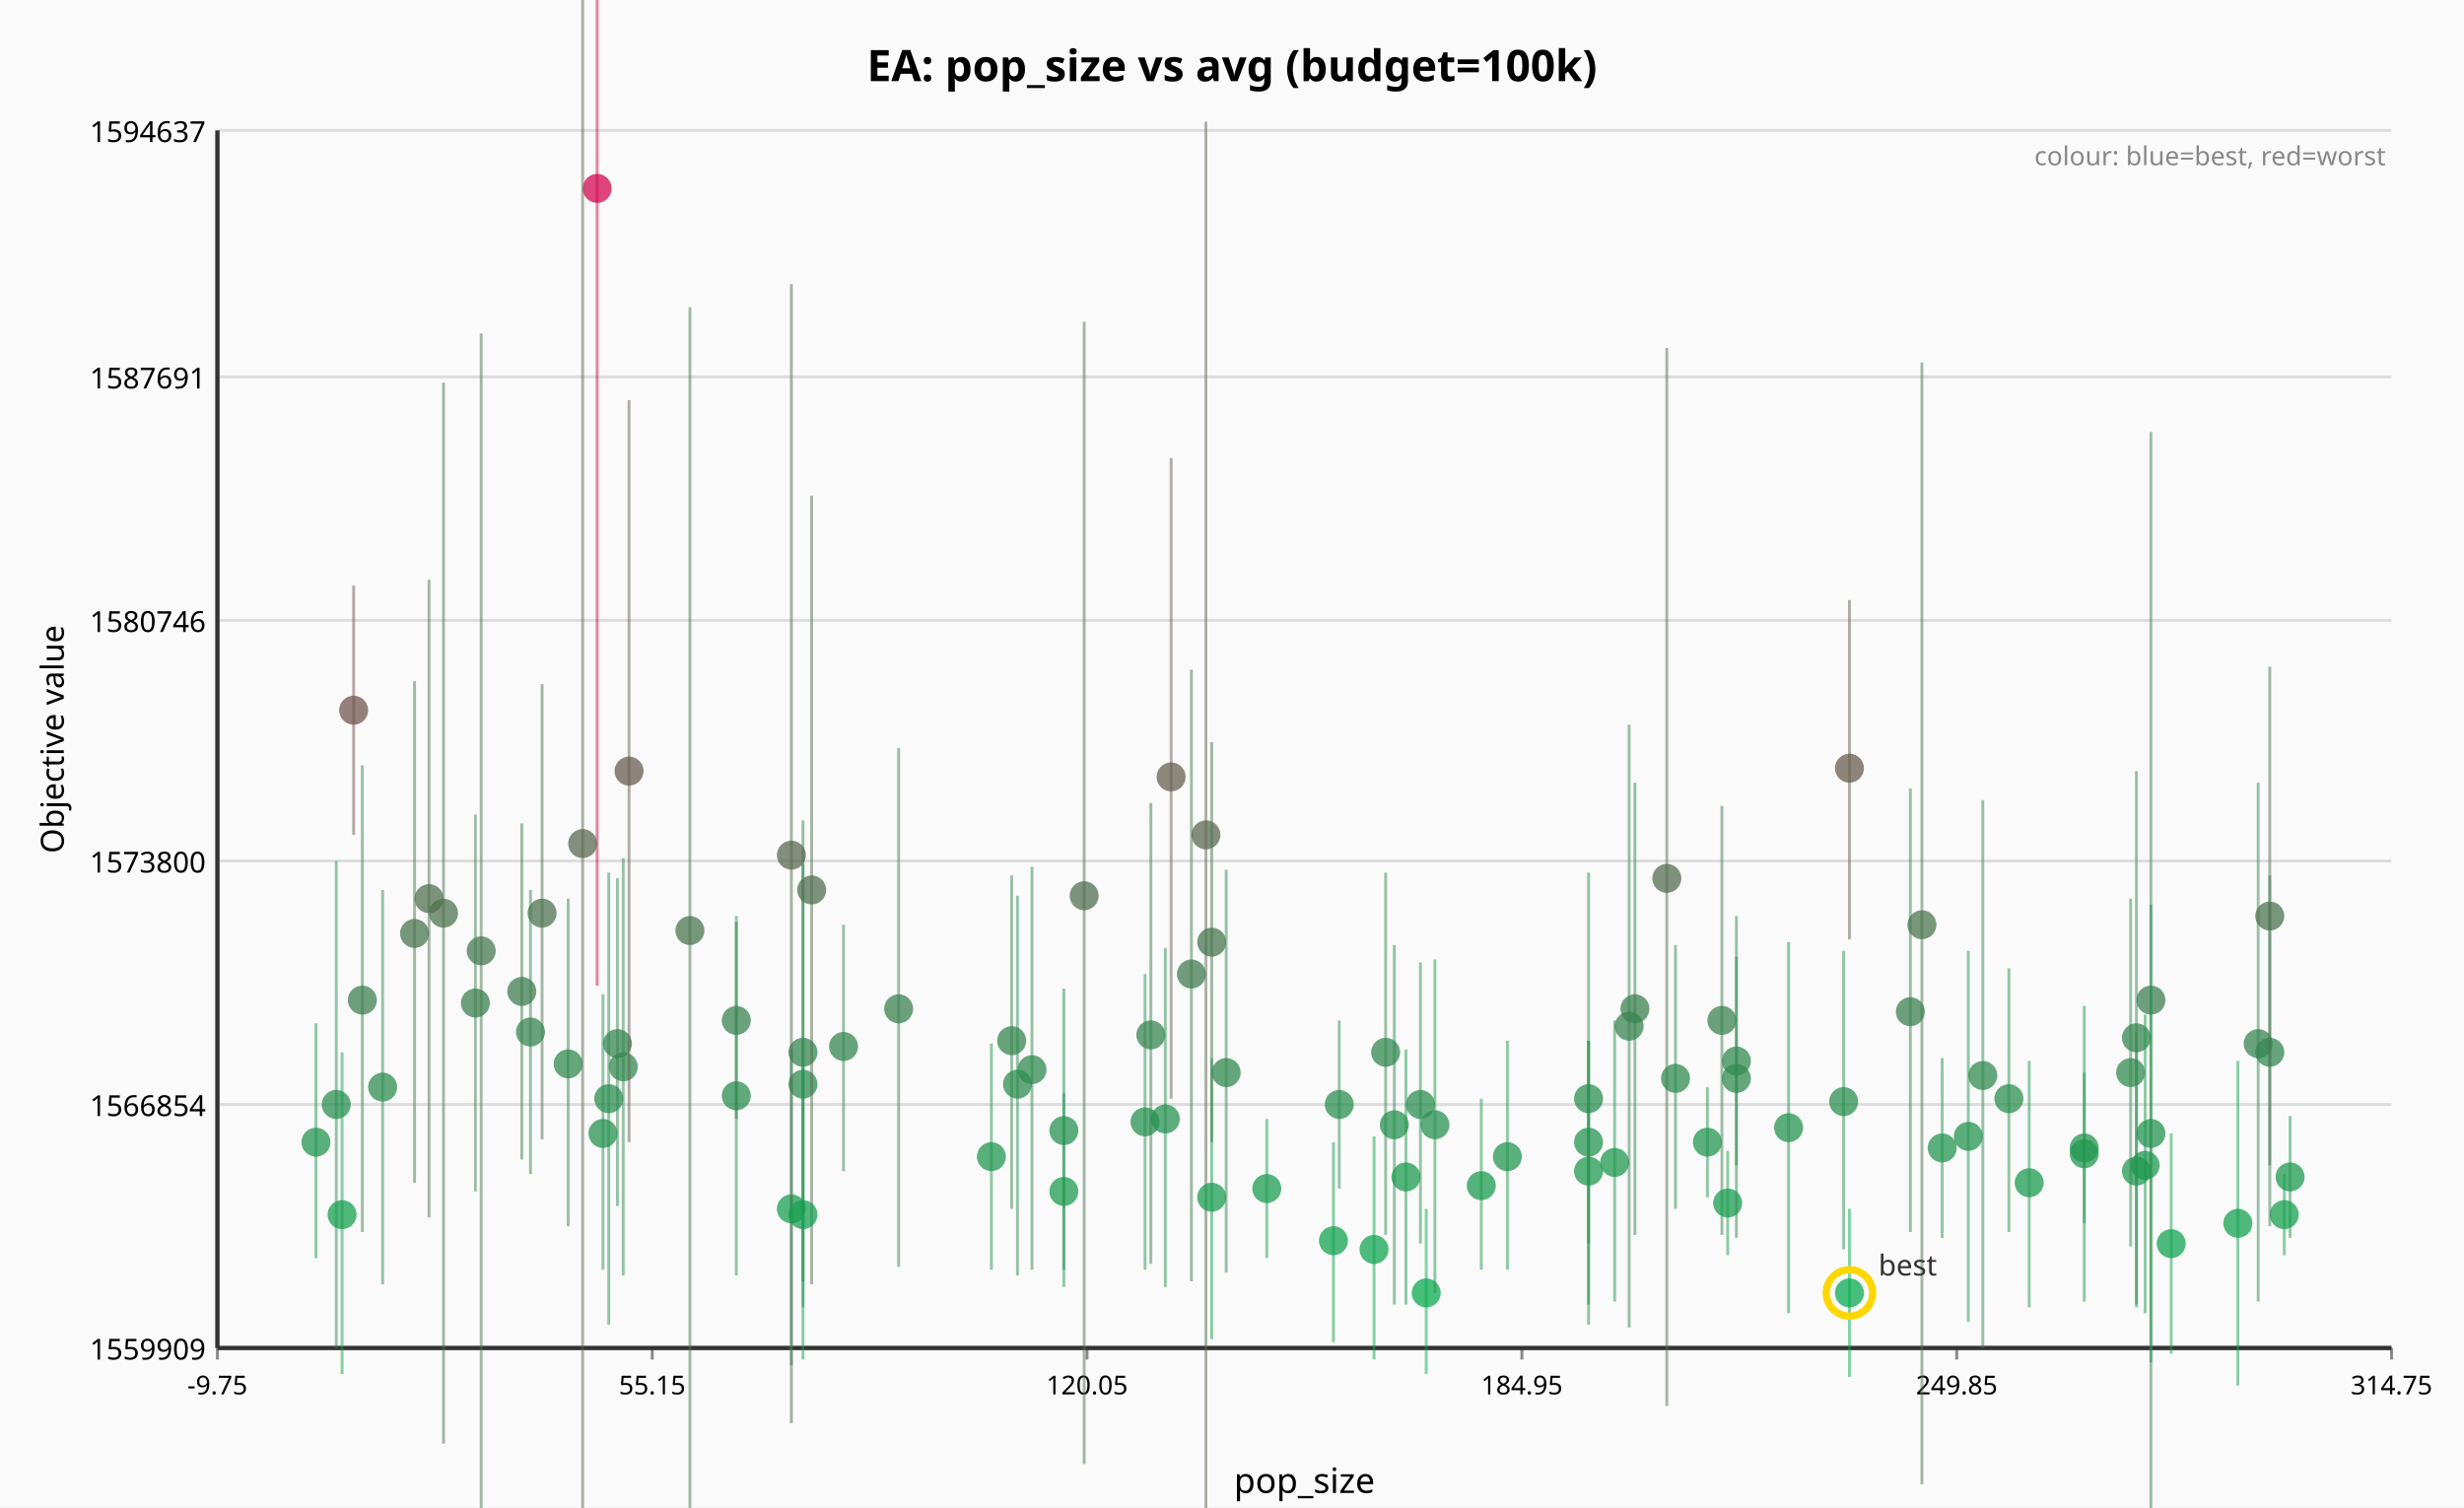
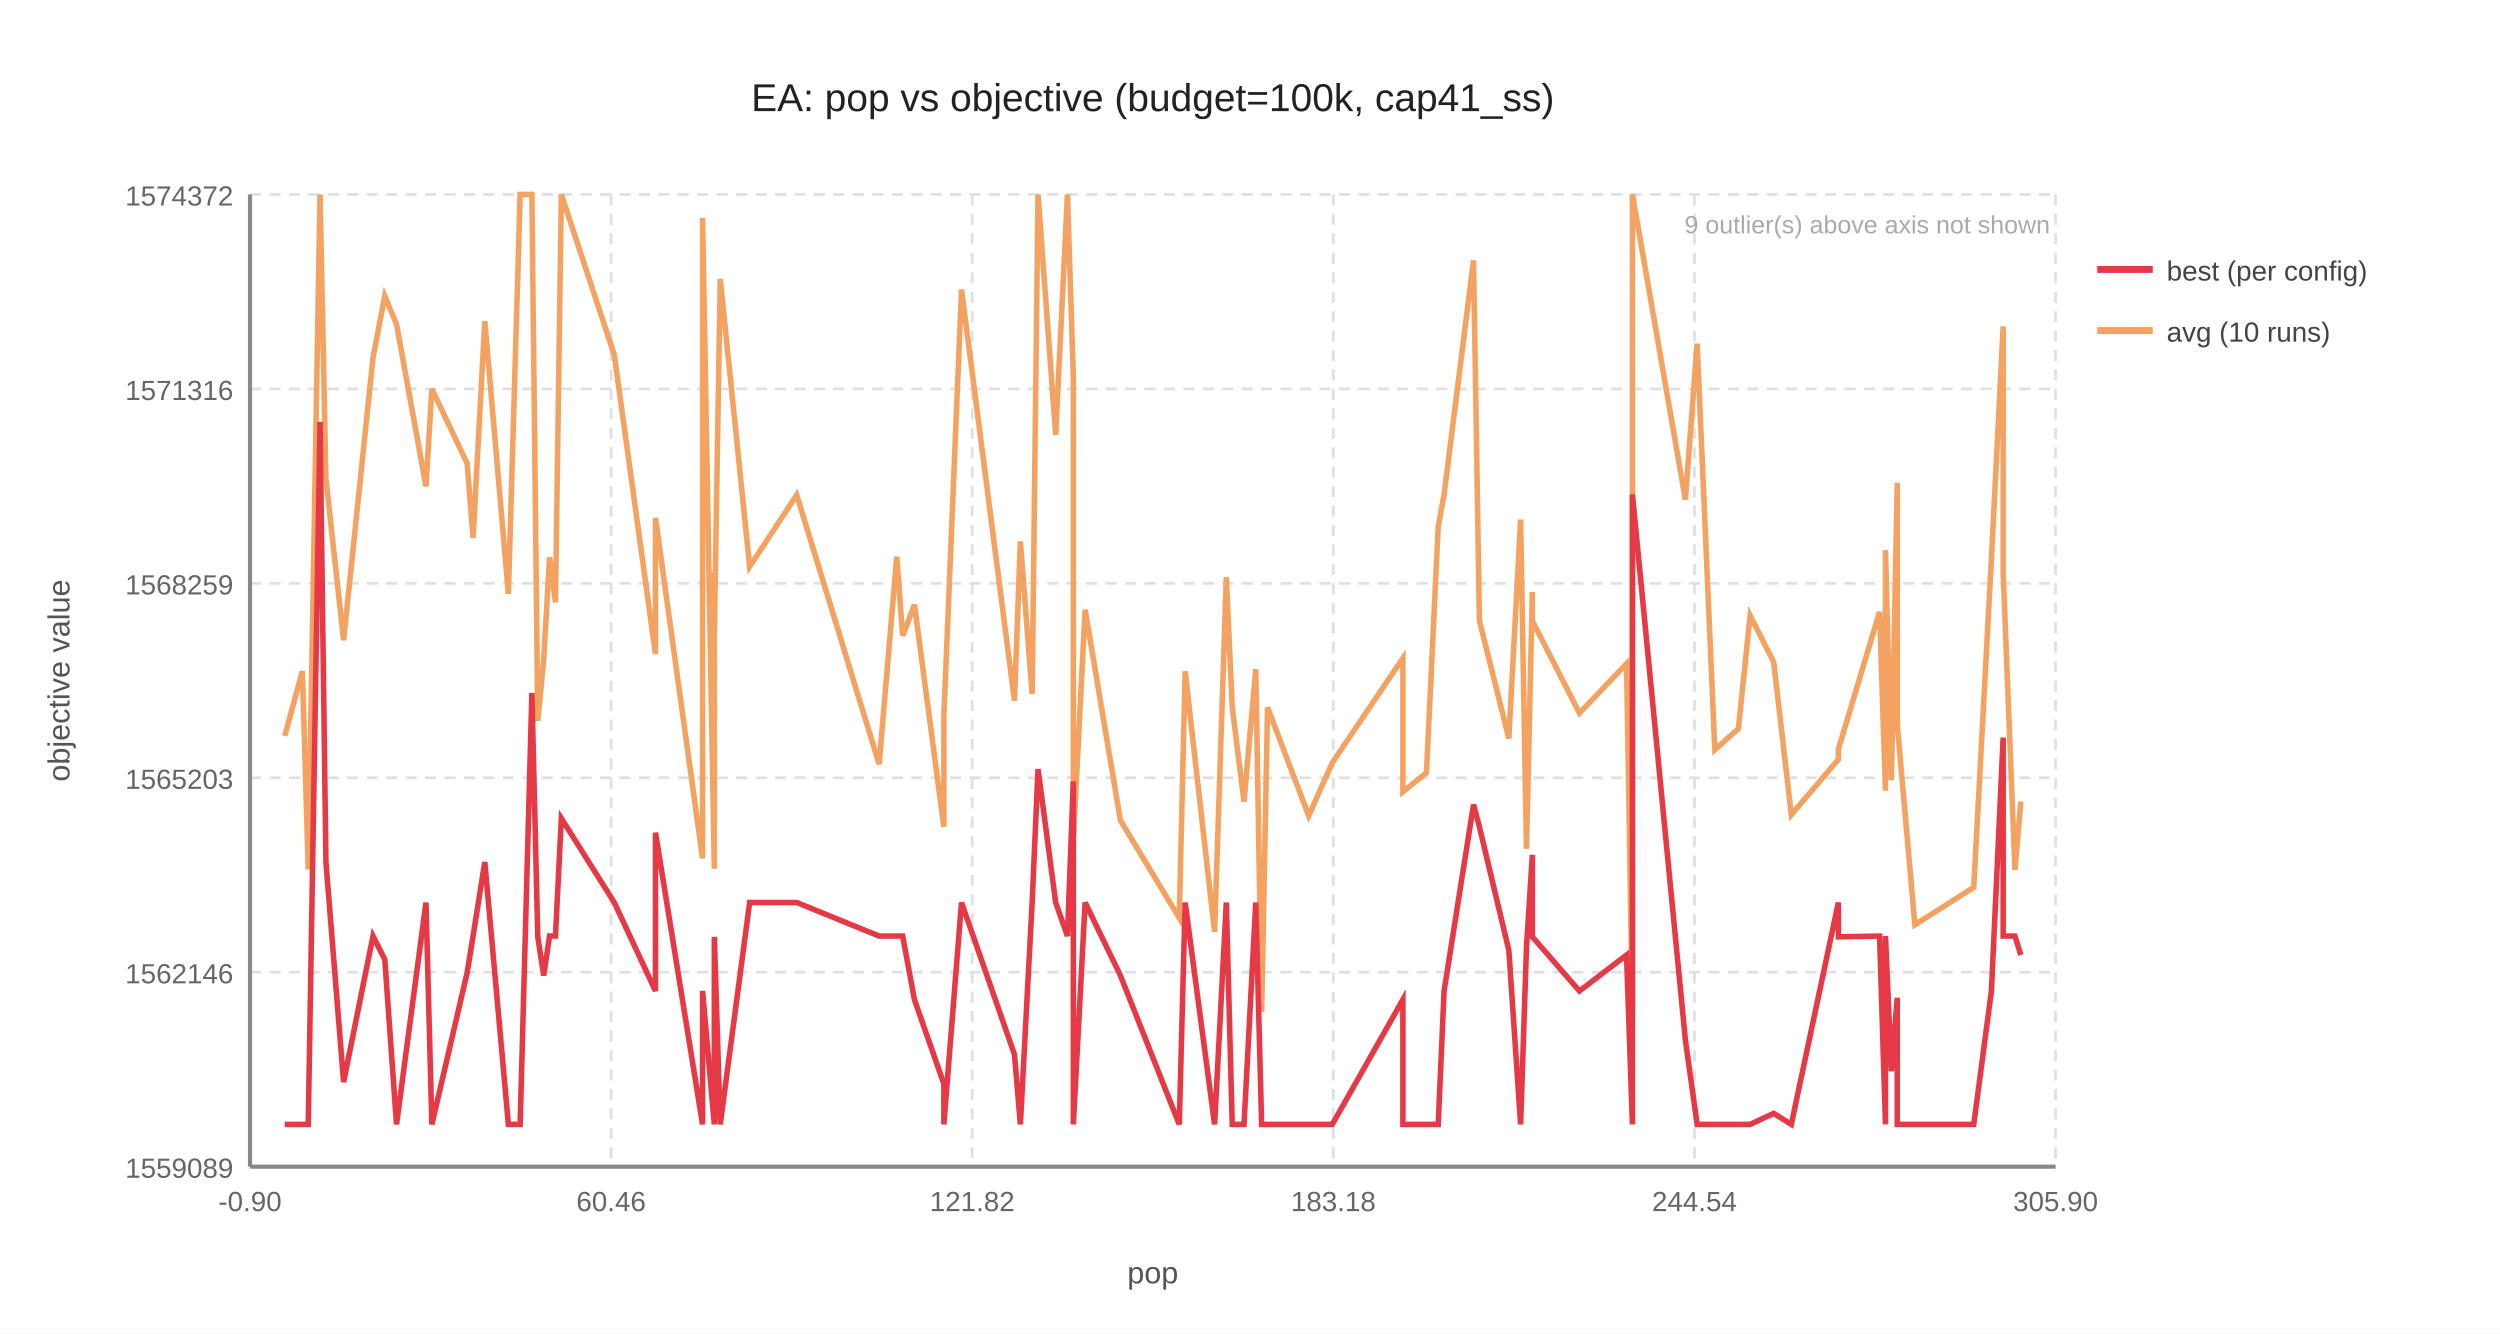
- <svg xmlns="http://www.w3.org/2000/svg" width="850" height="520">
-   <rect width="850" height="520" fill="#fafafa" />
-   <text x="425" y="28" text-anchor="middle" font-size="15" font-weight="bold" font-family="sans-serif">EA: pop_size vs avg (budget=100k)</text>
-   <line x1="75" y1="465" x2="825" y2="465" stroke="#ddd" stroke-width="1" />
-   <text x="71" y="469" text-anchor="end" font-size="10" font-family="sans-serif">1559909</text>
-   <line x1="75" y1="381" x2="825" y2="381" stroke="#ddd" stroke-width="1" />
-   <text x="71" y="385" text-anchor="end" font-size="10" font-family="sans-serif">1566854</text>
-   <line x1="75" y1="297" x2="825" y2="297" stroke="#ddd" stroke-width="1" />
-   <text x="71" y="301" text-anchor="end" font-size="10" font-family="sans-serif">1573800</text>
-   <line x1="75" y1="214" x2="825" y2="214" stroke="#ddd" stroke-width="1" />
-   <text x="71" y="218" text-anchor="end" font-size="10" font-family="sans-serif">1580746</text>
-   <line x1="75" y1="130" x2="825" y2="130" stroke="#ddd" stroke-width="1" />
-   <text x="71" y="134" text-anchor="end" font-size="10" font-family="sans-serif">1587691</text>
-   <line x1="75" y1="45" x2="825" y2="45" stroke="#ddd" stroke-width="1" />
-   <text x="71" y="49" text-anchor="end" font-size="10" font-family="sans-serif">1594637</text>
-   <line x1="75" y1="465" x2="75" y2="469" stroke="#888" />
-   <text x="75" y="481" text-anchor="middle" font-size="9" font-family="sans-serif">-9.75</text>
-   <line x1="225" y1="465" x2="225" y2="469" stroke="#888" />
-   <text x="225" y="481" text-anchor="middle" font-size="9" font-family="sans-serif">55.15</text>
-   <line x1="375" y1="465" x2="375" y2="469" stroke="#888" />
-   <text x="375" y="481" text-anchor="middle" font-size="9" font-family="sans-serif">120.05</text>
-   <line x1="525" y1="465" x2="525" y2="469" stroke="#888" />
-   <text x="525" y="481" text-anchor="middle" font-size="9" font-family="sans-serif">184.95</text>
-   <line x1="675" y1="465" x2="675" y2="469" stroke="#888" />
-   <text x="675" y="481" text-anchor="middle" font-size="9" font-family="sans-serif">249.85</text>
-   <line x1="825" y1="465" x2="825" y2="469" stroke="#888" />
-   <text x="825" y="481" text-anchor="middle" font-size="9" font-family="sans-serif">314.75</text>
-   <line x1="75" y1="45" x2="75" y2="465" stroke="#333" stroke-width="1.5" />
-   <line x1="75" y1="465" x2="825" y2="465" stroke="#333" stroke-width="1.5" />
-   <text x="450" y="515" text-anchor="middle" font-size="12" font-family="sans-serif">pop_size</text>
-   <text transform="rotate(-90,18,255)" x="18" y="259" text-anchor="middle" font-size="11" font-family="sans-serif">Objective value</text>
-   <line x1="737" y1="356" x2="737" y2="451" stroke="rgb(32,153,80)" stroke-width="1" stroke-opacity="0.5" />
-   <circle cx="737" cy="404" r="5" fill="rgb(32,153,80)" fill-opacity="0.75" />
-   <line x1="166" y1="115" x2="166" y2="539" stroke="rgb(72,120,80)" stroke-width="1" stroke-opacity="0.5" />
-   <circle cx="166" cy="328" r="5" fill="rgb(72,120,80)" fill-opacity="0.75" />
-   <line x1="273" y1="362" x2="273" y2="471" stroke="rgb(25,159,80)" stroke-width="1" stroke-opacity="0.5" />
-   <circle cx="273" cy="417" r="5" fill="rgb(25,159,80)" fill-opacity="0.75" />
-   <line x1="679" y1="328" x2="679" y2="456" stroke="rgb(38,148,80)" stroke-width="1" stroke-opacity="0.5" />
-   <circle cx="679" cy="392" r="5" fill="rgb(38,148,80)" fill-opacity="0.75" />
-   <line x1="589" y1="375" x2="589" y2="413" stroke="rgb(37,149,80)" stroke-width="1" stroke-opacity="0.5" />
-   <circle cx="589" cy="394" r="5" fill="rgb(37,149,80)" fill-opacity="0.75" />
-   <line x1="416" y1="42" x2="416" y2="534" stroke="rgb(92,104,80)" stroke-width="1" stroke-opacity="0.5" />
-   <circle cx="416" cy="288" r="5" fill="rgb(92,104,80)" fill-opacity="0.75" />
-   <line x1="153" y1="132" x2="153" y2="498" stroke="rgb(78,115,80)" stroke-width="1" stroke-opacity="0.5" />
-   <circle cx="153" cy="315" r="5" fill="rgb(78,115,80)" fill-opacity="0.75" />
-   <line x1="356" y1="299" x2="356" y2="438" stroke="rgb(50,138,80)" stroke-width="1" stroke-opacity="0.5" />
-   <circle cx="356" cy="369" r="5" fill="rgb(50,138,80)" fill-opacity="0.75" />
-   <line x1="132" y1="307" x2="132" y2="443" stroke="rgb(47,141,80)" stroke-width="1" stroke-opacity="0.5" />
-   <circle cx="132" cy="375" r="5" fill="rgb(47,141,80)" fill-opacity="0.75" />
-   <line x1="548" y1="359" x2="548" y2="450" stroke="rgb(32,153,80)" stroke-width="1" stroke-opacity="0.5" />
-   <circle cx="548" cy="404" r="5" fill="rgb(32,153,80)" fill-opacity="0.75" />
-   <line x1="411" y1="231" x2="411" y2="442" stroke="rgb(67,124,80)" stroke-width="1" stroke-opacity="0.5" />
-   <circle cx="411" cy="336" r="5" fill="rgb(67,124,80)" fill-opacity="0.75" />
-   <line x1="719" y1="370" x2="719" y2="422" stroke="rgb(36,150,80)" stroke-width="1" stroke-opacity="0.5" />
-   <circle cx="719" cy="396" r="5" fill="rgb(36,150,80)" fill-opacity="0.75" />
-   <line x1="196" y1="310" x2="196" y2="423" stroke="rgb(51,137,80)" stroke-width="1" stroke-opacity="0.5" />
-   <circle cx="196" cy="367" r="5" fill="rgb(51,137,80)" fill-opacity="0.75" />
-   <line x1="404" y1="158" x2="404" y2="379" stroke="rgb(103,95,80)" stroke-width="1" stroke-opacity="0.5" />
-   <circle cx="404" cy="268" r="5" fill="rgb(103,95,80)" fill-opacity="0.75" />
-   <line x1="594" y1="278" x2="594" y2="426" stroke="rgb(59,131,80)" stroke-width="1" stroke-opacity="0.5" />
-   <circle cx="594" cy="352" r="5" fill="rgb(59,131,80)" fill-opacity="0.75" />
-   <line x1="511" y1="379" x2="511" y2="438" stroke="rgb(29,155,80)" stroke-width="1" stroke-opacity="0.5" />
-   <circle cx="511" cy="409" r="5" fill="rgb(29,155,80)" fill-opacity="0.75" />
-   <line x1="693" y1="334" x2="693" y2="425" stroke="rgb(45,143,80)" stroke-width="1" stroke-opacity="0.5" />
-   <circle cx="693" cy="379" r="5" fill="rgb(45,143,80)" fill-opacity="0.75" />
-   <line x1="418" y1="365" x2="418" y2="462" stroke="rgb(27,157,80)" stroke-width="1" stroke-opacity="0.5" />
-   <circle cx="418" cy="413" r="5" fill="rgb(27,157,80)" fill-opacity="0.75" />
-   <line x1="478" y1="301" x2="478" y2="426" stroke="rgb(53,136,80)" stroke-width="1" stroke-opacity="0.5" />
-   <circle cx="478" cy="363" r="5" fill="rgb(53,136,80)" fill-opacity="0.75" />
-   <line x1="460" y1="394" x2="460" y2="463" stroke="rgb(19,163,80)" stroke-width="1" stroke-opacity="0.5" />
-   <circle cx="460" cy="428" r="5" fill="rgb(19,163,80)" fill-opacity="0.75" />
-   <line x1="395" y1="336" x2="395" y2="438" stroke="rgb(41,146,80)" stroke-width="1" stroke-opacity="0.5" />
-   <circle cx="395" cy="387" r="5" fill="rgb(41,146,80)" fill-opacity="0.75" />
-   <line x1="116" y1="297" x2="116" y2="465" stroke="rgb(44,143,80)" stroke-width="1" stroke-opacity="0.5" />
-   <circle cx="116" cy="381" r="5" fill="rgb(44,143,80)" fill-opacity="0.75" />
-   <line x1="143" y1="235" x2="143" y2="408" stroke="rgb(75,118,80)" stroke-width="1" stroke-opacity="0.5" />
-   <circle cx="143" cy="322" r="5" fill="rgb(75,118,80)" fill-opacity="0.75" />
-   <line x1="719" y1="347" x2="719" y2="449" stroke="rgb(35,151,80)" stroke-width="1" stroke-opacity="0.5" />
-   <circle cx="719" cy="398" r="5" fill="rgb(35,151,80)" fill-opacity="0.75" />
-   <line x1="617" y1="325" x2="617" y2="453" stroke="rgb(39,147,80)" stroke-width="1" stroke-opacity="0.5" />
-   <circle cx="617" cy="389" r="5" fill="rgb(39,147,80)" fill-opacity="0.75" />
-   <line x1="492" y1="417" x2="492" y2="474" stroke="rgb(10,171,80)" stroke-width="1" stroke-opacity="0.5" />
-   <circle cx="492" cy="446" r="5" fill="rgb(10,171,80)" fill-opacity="0.75" />
-   <line x1="254" y1="316" x2="254" y2="440" stroke="rgb(45,142,80)" stroke-width="1" stroke-opacity="0.5" />
-   <circle cx="254" cy="378" r="5" fill="rgb(45,142,80)" fill-opacity="0.75" />
-   <line x1="118" y1="363" x2="118" y2="474" stroke="rgb(24,160,80)" stroke-width="1" stroke-opacity="0.5" />
-   <circle cx="118" cy="419" r="5" fill="rgb(24,160,80)" fill-opacity="0.75" />
-   <line x1="700" y1="366" x2="700" y2="451" stroke="rgb(29,155,80)" stroke-width="1" stroke-opacity="0.5" />
-   <circle cx="700" cy="408" r="5" fill="rgb(29,155,80)" fill-opacity="0.75" />
-   <line x1="397" y1="277" x2="397" y2="436" stroke="rgb(57,133,80)" stroke-width="1" stroke-opacity="0.5" />
-   <circle cx="397" cy="357" r="5" fill="rgb(57,133,80)" fill-opacity="0.75" />
-   <line x1="742" y1="149" x2="742" y2="541" stroke="rgb(62,128,80)" stroke-width="1" stroke-opacity="0.5" />
-   <circle cx="742" cy="345" r="5" fill="rgb(62,128,80)" fill-opacity="0.75" />
-   <line x1="737" y1="266" x2="737" y2="450" stroke="rgb(56,134,80)" stroke-width="1" stroke-opacity="0.5" />
-   <circle cx="737" cy="358" r="5" fill="rgb(56,134,80)" fill-opacity="0.75" />
-   <line x1="495" y1="331" x2="495" y2="446" stroke="rgb(40,146,80)" stroke-width="1" stroke-opacity="0.5" />
-   <circle cx="495" cy="388" r="5" fill="rgb(40,146,80)" fill-opacity="0.75" />
-   <line x1="125" y1="264" x2="125" y2="425" stroke="rgb(63,128,80)" stroke-width="1" stroke-opacity="0.5" />
-   <circle cx="125" cy="345" r="5" fill="rgb(63,128,80)" fill-opacity="0.75" />
-   <line x1="277" y1="298" x2="277" y2="451" stroke="rgb(47,140,80)" stroke-width="1" stroke-opacity="0.5" />
-   <circle cx="277" cy="374" r="5" fill="rgb(47,140,80)" fill-opacity="0.75" />
-   <line x1="599" y1="330" x2="599" y2="402" stroke="rgb(52,137,80)" stroke-width="1" stroke-opacity="0.5" />
-   <circle cx="599" cy="366" r="5" fill="rgb(52,137,80)" fill-opacity="0.75" />
-   <line x1="772" y1="366" x2="772" y2="478" stroke="rgb(22,161,80)" stroke-width="1" stroke-opacity="0.5" />
-   <circle cx="772" cy="422" r="5" fill="rgb(22,161,80)" fill-opacity="0.75" />
-   <line x1="548" y1="359" x2="548" y2="429" stroke="rgb(37,149,80)" stroke-width="1" stroke-opacity="0.5" />
-   <circle cx="548" cy="394" r="5" fill="rgb(37,149,80)" fill-opacity="0.75" />
-   <line x1="310" y1="258" x2="310" y2="437" stroke="rgb(61,129,80)" stroke-width="1" stroke-opacity="0.5" />
-   <circle cx="310" cy="348" r="5" fill="rgb(61,129,80)" fill-opacity="0.75" />
-   <line x1="790" y1="385" x2="790" y2="427" stroke="rgb(31,154,80)" stroke-width="1" stroke-opacity="0.5" />
-   <circle cx="790" cy="406" r="5" fill="rgb(31,154,80)" fill-opacity="0.75" />
-   <line x1="374" y1="111" x2="374" y2="505" stroke="rgb(82,112,80)" stroke-width="1" stroke-opacity="0.5" />
-   <circle cx="374" cy="309" r="5" fill="rgb(82,112,80)" fill-opacity="0.75" />
-   <line x1="349" y1="302" x2="349" y2="417" stroke="rgb(55,134,80)" stroke-width="1" stroke-opacity="0.5" />
-   <circle cx="349" cy="359" r="5" fill="rgb(55,134,80)" fill-opacity="0.75" />
-   <line x1="788" y1="405" x2="788" y2="433" stroke="rgb(24,160,80)" stroke-width="1" stroke-opacity="0.5" />
-   <circle cx="788" cy="419" r="5" fill="rgb(24,160,80)" fill-opacity="0.75" />
-   <line x1="779" y1="270" x2="779" y2="449" stroke="rgb(55,134,80)" stroke-width="1" stroke-opacity="0.5" />
-   <circle cx="779" cy="360" r="5" fill="rgb(55,134,80)" fill-opacity="0.75" />
-   <line x1="740" y1="350" x2="740" y2="453" stroke="rgb(33,152,80)" stroke-width="1" stroke-opacity="0.5" />
-   <circle cx="740" cy="402" r="5" fill="rgb(33,152,80)" fill-opacity="0.75" />
-   <line x1="423" y1="300" x2="423" y2="439" stroke="rgb(50,138,80)" stroke-width="1" stroke-opacity="0.5" />
-   <circle cx="423" cy="370" r="5" fill="rgb(50,138,80)" fill-opacity="0.75" />
-   <line x1="418" y1="256" x2="418" y2="394" stroke="rgb(73,119,80)" stroke-width="1" stroke-opacity="0.5" />
-   <circle cx="418" cy="325" r="5" fill="rgb(73,119,80)" fill-opacity="0.75" />
-   <line x1="342" y1="360" x2="342" y2="438" stroke="rgb(34,151,80)" stroke-width="1" stroke-opacity="0.5" />
-   <circle cx="342" cy="399" r="5" fill="rgb(34,151,80)" fill-opacity="0.75" />
-   <line x1="783" y1="302" x2="783" y2="423" stroke="rgb(53,135,80)" stroke-width="1" stroke-opacity="0.5" />
-   <circle cx="783" cy="363" r="5" fill="rgb(53,135,80)" fill-opacity="0.75" />
-   <line x1="742" y1="312" x2="742" y2="470" stroke="rgb(38,148,80)" stroke-width="1" stroke-opacity="0.5" />
-   <circle cx="742" cy="391" r="5" fill="rgb(38,148,80)" fill-opacity="0.75" />
-   <line x1="490" y1="332" x2="490" y2="429" stroke="rgb(44,143,80)" stroke-width="1" stroke-opacity="0.5" />
-   <circle cx="490" cy="381" r="5" fill="rgb(44,143,80)" fill-opacity="0.75" />
-   <line x1="735" y1="310" x2="735" y2="430" stroke="rgb(50,139,80)" stroke-width="1" stroke-opacity="0.5" />
-   <circle cx="735" cy="370" r="5" fill="rgb(50,139,80)" fill-opacity="0.75" />
-   <line x1="564" y1="270" x2="564" y2="426" stroke="rgb(61,129,80)" stroke-width="1" stroke-opacity="0.5" />
-   <circle cx="564" cy="348" r="5" fill="rgb(61,129,80)" fill-opacity="0.75" />
-   <line x1="638" y1="207" x2="638" y2="324" stroke="rgb(104,94,80)" stroke-width="1" stroke-opacity="0.5" />
-   <circle cx="638" cy="265" r="5" fill="rgb(104,94,80)" fill-opacity="0.75" />
-   <line x1="596" y1="397" x2="596" y2="433" stroke="rgb(26,158,80)" stroke-width="1" stroke-opacity="0.5" />
-   <circle cx="596" cy="415" r="5" fill="rgb(26,158,80)" fill-opacity="0.75" />
-   <line x1="180" y1="284" x2="180" y2="400" stroke="rgb(64,126,80)" stroke-width="1" stroke-opacity="0.5" />
-   <circle cx="180" cy="342" r="5" fill="rgb(64,126,80)" fill-opacity="0.75" />
-   <line x1="474" y1="392" x2="474" y2="469" stroke="rgb(18,165,80)" stroke-width="1" stroke-opacity="0.5" />
-   <circle cx="474" cy="431" r="5" fill="rgb(18,165,80)" fill-opacity="0.75" />
-   <line x1="122" y1="202" x2="122" y2="288" stroke="rgb(115,85,80)" stroke-width="1" stroke-opacity="0.5" />
-   <circle cx="122" cy="245" r="5" fill="rgb(115,85,80)" fill-opacity="0.75" />
-   <line x1="599" y1="316" x2="599" y2="427" stroke="rgb(49,139,80)" stroke-width="1" stroke-opacity="0.5" />
-   <circle cx="599" cy="372" r="5" fill="rgb(49,139,80)" fill-opacity="0.75" />
-   <line x1="109" y1="353" x2="109" y2="434" stroke="rgb(37,149,80)" stroke-width="1" stroke-opacity="0.5" />
-   <circle cx="109" cy="394" r="5" fill="rgb(37,149,80)" fill-opacity="0.75" />
-   <line x1="277" y1="283" x2="277" y2="442" stroke="rgb(53,135,80)" stroke-width="1" stroke-opacity="0.5" />
-   <circle cx="277" cy="363" r="5" fill="rgb(53,135,80)" fill-opacity="0.75" />
-   <line x1="462" y1="352" x2="462" y2="410" stroke="rgb(44,143,80)" stroke-width="1" stroke-opacity="0.5" />
-   <circle cx="462" cy="381" r="5" fill="rgb(44,143,80)" fill-opacity="0.75" />
-   <line x1="210" y1="301" x2="210" y2="457" stroke="rgb(45,142,80)" stroke-width="1" stroke-opacity="0.5" />
-   <circle cx="210" cy="379" r="5" fill="rgb(45,142,80)" fill-opacity="0.75" />
-   <line x1="638" y1="417" x2="638" y2="475" stroke="rgb(9,171,80)" stroke-width="1" stroke-opacity="0.5" />
-   <circle cx="638" cy="446" r="5" fill="rgb(9,171,80)" fill-opacity="0.75" />
-   <line x1="273" y1="98" x2="273" y2="491" stroke="rgb(89,106,80)" stroke-width="1" stroke-opacity="0.5" />
-   <circle cx="273" cy="295" r="5" fill="rgb(89,106,80)" fill-opacity="0.75" />
-   <line x1="367" y1="377" x2="367" y2="444" stroke="rgb(28,156,80)" stroke-width="1" stroke-opacity="0.5" />
-   <circle cx="367" cy="411" r="5" fill="rgb(28,156,80)" fill-opacity="0.75" />
-   <line x1="663" y1="125" x2="663" y2="512" stroke="rgb(76,117,80)" stroke-width="1" stroke-opacity="0.5" />
-   <circle cx="663" cy="319" r="5" fill="rgb(76,117,80)" fill-opacity="0.75" />
-   <line x1="749" y1="391" x2="749" y2="467" stroke="rgb(18,164,80)" stroke-width="1" stroke-opacity="0.5" />
-   <circle cx="749" cy="429" r="5" fill="rgb(18,164,80)" fill-opacity="0.75" />
-   <line x1="351" y1="309" x2="351" y2="440" stroke="rgb(47,140,80)" stroke-width="1" stroke-opacity="0.5" />
-   <circle cx="351" cy="374" r="5" fill="rgb(47,140,80)" fill-opacity="0.75" />
-   <line x1="575" y1="120" x2="575" y2="485" stroke="rgb(85,110,80)" stroke-width="1" stroke-opacity="0.5" />
-   <circle cx="575" cy="303" r="5" fill="rgb(85,110,80)" fill-opacity="0.75" />
-   <line x1="578" y1="326" x2="578" y2="417" stroke="rgb(49,139,80)" stroke-width="1" stroke-opacity="0.5" />
-   <circle cx="578" cy="372" r="5" fill="rgb(49,139,80)" fill-opacity="0.75" />
-   <line x1="557" y1="352" x2="557" y2="449" stroke="rgb(34,152,80)" stroke-width="1" stroke-opacity="0.5" />
-   <circle cx="557" cy="401" r="5" fill="rgb(34,152,80)" fill-opacity="0.75" />
-   <line x1="206" y1="-210" x2="206" y2="340" stroke="rgb(210,8,80)" stroke-width="1" stroke-opacity="0.5" />
-   <circle cx="206" cy="65" r="5" fill="rgb(210,8,80)" fill-opacity="0.75" />
-   <line x1="187" y1="236" x2="187" y2="393" stroke="rgb(79,115,80)" stroke-width="1" stroke-opacity="0.5" />
-   <circle cx="187" cy="315" r="5" fill="rgb(79,115,80)" fill-opacity="0.75" />
-   <line x1="659" y1="272" x2="659" y2="425" stroke="rgb(61,129,80)" stroke-width="1" stroke-opacity="0.5" />
-   <circle cx="659" cy="349" r="5" fill="rgb(61,129,80)" fill-opacity="0.75" />
-   <line x1="783" y1="230" x2="783" y2="402" stroke="rgb(78,115,80)" stroke-width="1" stroke-opacity="0.5" />
-   <circle cx="783" cy="316" r="5" fill="rgb(78,115,80)" fill-opacity="0.75" />
-   <line x1="636" y1="328" x2="636" y2="431" stroke="rgb(44,143,80)" stroke-width="1" stroke-opacity="0.5" />
-   <circle cx="636" cy="380" r="5" fill="rgb(44,143,80)" fill-opacity="0.75" />
-   <line x1="520" y1="359" x2="520" y2="438" stroke="rgb(35,151,80)" stroke-width="1" stroke-opacity="0.5" />
-   <circle cx="520" cy="399" r="5" fill="rgb(35,151,80)" fill-opacity="0.75" />
-   <line x1="215" y1="296" x2="215" y2="440" stroke="rgb(51,138,80)" stroke-width="1" stroke-opacity="0.5" />
-   <circle cx="215" cy="368" r="5" fill="rgb(51,138,80)" fill-opacity="0.75" />
-   <line x1="183" y1="307" x2="183" y2="405" stroke="rgb(57,133,80)" stroke-width="1" stroke-opacity="0.5" />
-   <circle cx="183" cy="356" r="5" fill="rgb(57,133,80)" fill-opacity="0.75" />
-   <line x1="164" y1="281" x2="164" y2="411" stroke="rgb(62,128,80)" stroke-width="1" stroke-opacity="0.5" />
-   <circle cx="164" cy="346" r="5" fill="rgb(62,128,80)" fill-opacity="0.75" />
-   <line x1="280" y1="171" x2="280" y2="443" stroke="rgb(83,111,80)" stroke-width="1" stroke-opacity="0.5" />
-   <circle cx="280" cy="307" r="5" fill="rgb(83,111,80)" fill-opacity="0.75" />
-   <line x1="201" y1="-25" x2="201" y2="605" stroke="rgb(91,105,80)" stroke-width="1" stroke-opacity="0.5" />
-   <circle cx="201" cy="291" r="5" fill="rgb(91,105,80)" fill-opacity="0.75" />
-   <line x1="437" y1="386" x2="437" y2="434" stroke="rgb(29,156,80)" stroke-width="1" stroke-opacity="0.5" />
-   <circle cx="437" cy="410" r="5" fill="rgb(29,156,80)" fill-opacity="0.75" />
-   <line x1="684" y1="276" x2="684" y2="465" stroke="rgb(49,139,80)" stroke-width="1" stroke-opacity="0.5" />
-   <circle cx="684" cy="371" r="5" fill="rgb(49,139,80)" fill-opacity="0.75" />
-   <line x1="481" y1="326" x2="481" y2="450" stroke="rgb(40,146,80)" stroke-width="1" stroke-opacity="0.5" />
-   <circle cx="481" cy="388" r="5" fill="rgb(40,146,80)" fill-opacity="0.75" />
-   <line x1="238" y1="106" x2="238" y2="535" stroke="rgb(75,118,80)" stroke-width="1" stroke-opacity="0.5" />
-   <circle cx="238" cy="321" r="5" fill="rgb(75,118,80)" fill-opacity="0.75" />
-   <line x1="254" y1="318" x2="254" y2="386" stroke="rgb(59,131,80)" stroke-width="1" stroke-opacity="0.5" />
-   <circle cx="254" cy="352" r="5" fill="rgb(59,131,80)" fill-opacity="0.75" />
-   <line x1="291" y1="319" x2="291" y2="404" stroke="rgb(54,135,80)" stroke-width="1" stroke-opacity="0.5" />
-   <circle cx="291" cy="361" r="5" fill="rgb(54,135,80)" fill-opacity="0.75" />
-   <line x1="277" y1="367" x2="277" y2="469" stroke="rgb(24,159,80)" stroke-width="1" stroke-opacity="0.5" />
-   <circle cx="277" cy="419" r="5" fill="rgb(24,159,80)" fill-opacity="0.75" />
-   <line x1="367" y1="341" x2="367" y2="438" stroke="rgb(39,147,80)" stroke-width="1" stroke-opacity="0.5" />
-   <circle cx="367" cy="390" r="5" fill="rgb(39,147,80)" fill-opacity="0.75" />
-   <line x1="208" y1="343" x2="208" y2="438" stroke="rgb(39,147,80)" stroke-width="1" stroke-opacity="0.5" />
-   <circle cx="208" cy="391" r="5" fill="rgb(39,147,80)" fill-opacity="0.75" />
-   <line x1="148" y1="200" x2="148" y2="420" stroke="rgb(81,113,80)" stroke-width="1" stroke-opacity="0.5" />
-   <circle cx="148" cy="310" r="5" fill="rgb(81,113,80)" fill-opacity="0.75" />
-   <line x1="213" y1="303" x2="213" y2="416" stroke="rgb(55,134,80)" stroke-width="1" stroke-opacity="0.5" />
-   <circle cx="213" cy="360" r="5" fill="rgb(55,134,80)" fill-opacity="0.75" />
-   <line x1="548" y1="301" x2="548" y2="457" stroke="rgb(45,142,80)" stroke-width="1" stroke-opacity="0.5" />
-   <circle cx="548" cy="379" r="5" fill="rgb(45,142,80)" fill-opacity="0.75" />
-   <line x1="670" y1="365" x2="670" y2="427" stroke="rgb(36,150,80)" stroke-width="1" stroke-opacity="0.5" />
-   <circle cx="670" cy="396" r="5" fill="rgb(36,150,80)" fill-opacity="0.75" />
-   <line x1="562" y1="250" x2="562" y2="458" stroke="rgb(58,132,80)" stroke-width="1" stroke-opacity="0.5" />
-   <circle cx="562" cy="354" r="5" fill="rgb(58,132,80)" fill-opacity="0.75" />
-   <line x1="485" y1="362" x2="485" y2="450" stroke="rgb(31,154,80)" stroke-width="1" stroke-opacity="0.5" />
-   <circle cx="485" cy="406" r="5" fill="rgb(31,154,80)" fill-opacity="0.75" />
-   <line x1="217" y1="138" x2="217" y2="394" stroke="rgb(104,94,80)" stroke-width="1" stroke-opacity="0.5" />
-   <circle cx="217" cy="266" r="5" fill="rgb(104,94,80)" fill-opacity="0.75" />
-   <line x1="402" y1="327" x2="402" y2="444" stroke="rgb(41,145,80)" stroke-width="1" stroke-opacity="0.5" />
-   <circle cx="402" cy="386" r="5" fill="rgb(41,145,80)" fill-opacity="0.75" />
-   <circle cx="638" cy="446" r="8" fill="none" stroke="gold" stroke-width="2.5" />
-   <text x="648" y="440" font-size="10" fill="#333" font-family="sans-serif">best</text>
-   <text x="823" y="57" text-anchor="end" font-size="9" fill="#888" font-family="sans-serif">colour: blue=best, red=worst</text>
+ <svg xmlns="http://www.w3.org/2000/svg" width="900" height="480">
+   <rect width="100%" height="100%" fill="white" />
+   <line x1="90.00" y1="70.00" x2="90.00" y2="420.00" stroke="#e0e0e0" stroke-width="1.00" stroke-dasharray="4,3" />
+   <text x="90.00" y="436.00" text-anchor="middle" font-size="10" fill="#666" font-family="Arial,sans-serif">-0.90</text>
+   <line x1="220.00" y1="70.00" x2="220.00" y2="420.00" stroke="#e0e0e0" stroke-width="1.00" stroke-dasharray="4,3" />
+   <text x="220.00" y="436.00" text-anchor="middle" font-size="10" fill="#666" font-family="Arial,sans-serif">60.46</text>
+   <line x1="350.00" y1="70.00" x2="350.00" y2="420.00" stroke="#e0e0e0" stroke-width="1.00" stroke-dasharray="4,3" />
+   <text x="350.00" y="436.00" text-anchor="middle" font-size="10" fill="#666" font-family="Arial,sans-serif">121.82</text>
+   <line x1="480.00" y1="70.00" x2="480.00" y2="420.00" stroke="#e0e0e0" stroke-width="1.00" stroke-dasharray="4,3" />
+   <text x="480.00" y="436.00" text-anchor="middle" font-size="10" fill="#666" font-family="Arial,sans-serif">183.18</text>
+   <line x1="610.00" y1="70.00" x2="610.00" y2="420.00" stroke="#e0e0e0" stroke-width="1.00" stroke-dasharray="4,3" />
+   <text x="610.00" y="436.00" text-anchor="middle" font-size="10" fill="#666" font-family="Arial,sans-serif">244.54</text>
+   <line x1="740.00" y1="70.00" x2="740.00" y2="420.00" stroke="#e0e0e0" stroke-width="1.00" stroke-dasharray="4,3" />
+   <text x="740.00" y="436.00" text-anchor="middle" font-size="10" fill="#666" font-family="Arial,sans-serif">305.90</text>
+   <line x1="90.00" y1="420.00" x2="740.00" y2="420.00" stroke="#e0e0e0" stroke-width="1.00" stroke-dasharray="4,3" />
+   <text x="84.00" y="424.00" text-anchor="end" font-size="10" fill="#666" font-family="Arial,sans-serif">1559089</text>
+   <line x1="90.00" y1="350.00" x2="740.00" y2="350.00" stroke="#e0e0e0" stroke-width="1.00" stroke-dasharray="4,3" />
+   <text x="84.00" y="354.00" text-anchor="end" font-size="10" fill="#666" font-family="Arial,sans-serif">1562146</text>
+   <line x1="90.00" y1="280.00" x2="740.00" y2="280.00" stroke="#e0e0e0" stroke-width="1.00" stroke-dasharray="4,3" />
+   <text x="84.00" y="284.00" text-anchor="end" font-size="10" fill="#666" font-family="Arial,sans-serif">1565203</text>
+   <line x1="90.00" y1="210.00" x2="740.00" y2="210.00" stroke="#e0e0e0" stroke-width="1.00" stroke-dasharray="4,3" />
+   <text x="84.00" y="214.00" text-anchor="end" font-size="10" fill="#666" font-family="Arial,sans-serif">1568259</text>
+   <line x1="90.00" y1="140.00" x2="740.00" y2="140.00" stroke="#e0e0e0" stroke-width="1.00" stroke-dasharray="4,3" />
+   <text x="84.00" y="144.00" text-anchor="end" font-size="10" fill="#666" font-family="Arial,sans-serif">1571316</text>
+   <line x1="90.00" y1="70.00" x2="740.00" y2="70.00" stroke="#e0e0e0" stroke-width="1.00" stroke-dasharray="4,3" />
+   <text x="84.00" y="74.00" text-anchor="end" font-size="10" fill="#666" font-family="Arial,sans-serif">1574372</text>
+   <line x1="90.00" y1="70.00" x2="90.00" y2="420.00" stroke="#888" stroke-width="1.50" />
+   <line x1="90.00" y1="420.00" x2="740.00" y2="420.00" stroke="#888" stroke-width="1.50" />
+   <polyline points="102.50,264.94 108.86,241.62 110.97,312.97 115.21,70.00 117.33,172.42 123.69,230.48 134.28,128.74 138.52,106.61 142.75,116.73 153.35,175.09 155.47,140.04 168.18,166.85 170.30,193.66 174.53,115.62 183.01,213.79 187.25,70.01 191.48,70.00 193.60,259.52 195.72,237.69 197.84,200.64 199.96,216.85 202.08,70.00 221.14,127.78 235.97,235.47 235.97,186.45 252.92,309.01 252.92,78.49 257.16,312.76 257.16,206.24 257.16,228.34 259.28,100.43 269.87,203.97 286.82,178.21 316.48,275.08 322.84,200.40 324.96,228.86 329.19,217.66 339.79,297.65 339.79,257.74 346.14,104.22 365.21,252.31 367.33,194.90 371.57,249.81 373.69,70.00 380.04,156.55 384.28,70.00 386.40,135.76 386.40,302.53 390.64,219.49 403.35,295.35 424.53,330.48 426.65,241.67 437.25,335.47 441.48,207.78 443.60,254.57 447.84,288.58 452.08,240.90 454.19,364.27 456.31,254.65 471.14,293.66 479.62,274.59 505.04,236.93 505.04,266.35 505.04,285.04 513.52,278.21 517.75,189.64 519.87,178.05 530.47,93.77 532.58,223.37 543.18,265.83 547.42,187.06 549.53,305.57 551.65,213.12 551.65,223.51 568.60,256.73 585.55,238.93 587.67,365.09 587.67,70.00 606.74,179.85 610.97,123.73 617.33,269.90 625.81,262.36 630.04,221.57 638.52,238.34 644.87,293.29 661.82,273.37 661.82,269.66 676.65,220.28 678.77,284.64 678.77,198.07 680.89,280.86 683.01,173.81 683.01,260.90 689.36,332.92 710.55,319.44 716.91,201.13 721.14,117.51 721.14,206.25 725.38,313.16 727.50,288.56 " fill="none" stroke="#f4a261" stroke-width="2.00" />
+   <polyline points="102.50,404.78 108.86,404.78 110.97,404.78 115.21,151.88 117.33,310.32 123.69,389.55 134.28,336.98 138.52,345.43 142.75,404.78 153.35,324.90 155.47,404.78 168.18,350.12 170.30,336.98 174.53,310.32 183.01,404.78 187.25,404.78 191.48,249.45 193.60,337.27 195.72,351.19 197.84,336.98 199.96,336.98 202.08,294.61 221.14,324.90 235.97,356.75 235.97,299.76 252.92,404.78 252.92,356.75 257.16,404.78 257.16,379.64 257.16,337.27 259.28,404.78 269.87,324.90 286.82,324.90 316.48,336.98 322.84,336.98 324.96,336.98 329.19,359.85 339.79,390.20 339.79,404.78 346.14,324.90 365.21,379.64 367.33,404.78 371.57,324.90 373.69,276.87 380.04,324.90 384.28,336.98 386.40,281.26 386.40,404.78 390.64,324.90 403.35,351.19 424.53,404.78 426.65,324.90 437.25,404.78 441.48,324.90 443.60,404.78 447.84,404.78 452.08,324.90 454.19,404.78 456.31,404.78 471.14,404.78 479.62,404.78 505.04,359.85 505.04,379.64 505.04,404.78 513.52,404.78 517.75,404.78 519.87,356.75 530.47,289.65 532.58,297.64 543.18,342.11 547.42,404.78 549.53,341.07 551.65,307.76 551.65,337.27 568.60,356.75 585.55,343.81 587.67,404.78 587.67,178.00 606.74,374.43 610.97,404.78 617.33,404.78 625.81,404.78 630.04,404.78 638.52,400.82 644.87,404.78 661.82,324.90 661.82,337.27 676.65,336.98 678.77,404.78 678.77,336.98 680.89,385.65 683.01,359.21 683.01,404.78 689.36,404.78 710.55,404.78 716.91,356.75 721.14,265.55 721.14,336.98 725.38,336.98 727.50,343.81 " fill="none" stroke="#e63946" stroke-width="2.00" />
+   <line x1="755.00" y1="97.00" x2="775.00" y2="97.00" stroke="#e63946" stroke-width="2.50" />
+   <text x="780.00" y="101.00" text-anchor="start" font-size="10" fill="#444" font-family="Arial,sans-serif">best (per config)</text>
+   <line x1="755.00" y1="119.00" x2="775.00" y2="119.00" stroke="#f4a261" stroke-width="2.50" />
+   <text x="780.00" y="123.00" text-anchor="start" font-size="10" fill="#444" font-family="Arial,sans-serif">avg (10 runs)</text>
+   <text x="415.00" y="40.00" text-anchor="middle" font-size="14" fill="#222" font-family="Arial,sans-serif">EA: pop vs objective  (budget=100k, cap41_ss)</text>
+   <text x="415.00" y="462.00" text-anchor="middle" font-size="11" fill="#555" font-family="Arial,sans-serif">pop</text>
+   <text x="25.00" y="245.00" text-anchor="middle" font-size="11" fill="#555" font-family="Arial,sans-serif" transform="rotate(-90.00,25.00,245.00)">objective value</text>
+   <text x="738.00" y="84.00" text-anchor="end" font-size="9" fill="#aaa" font-family="Arial,sans-serif">9 outlier(s) above axis not shown</text>
</svg>
